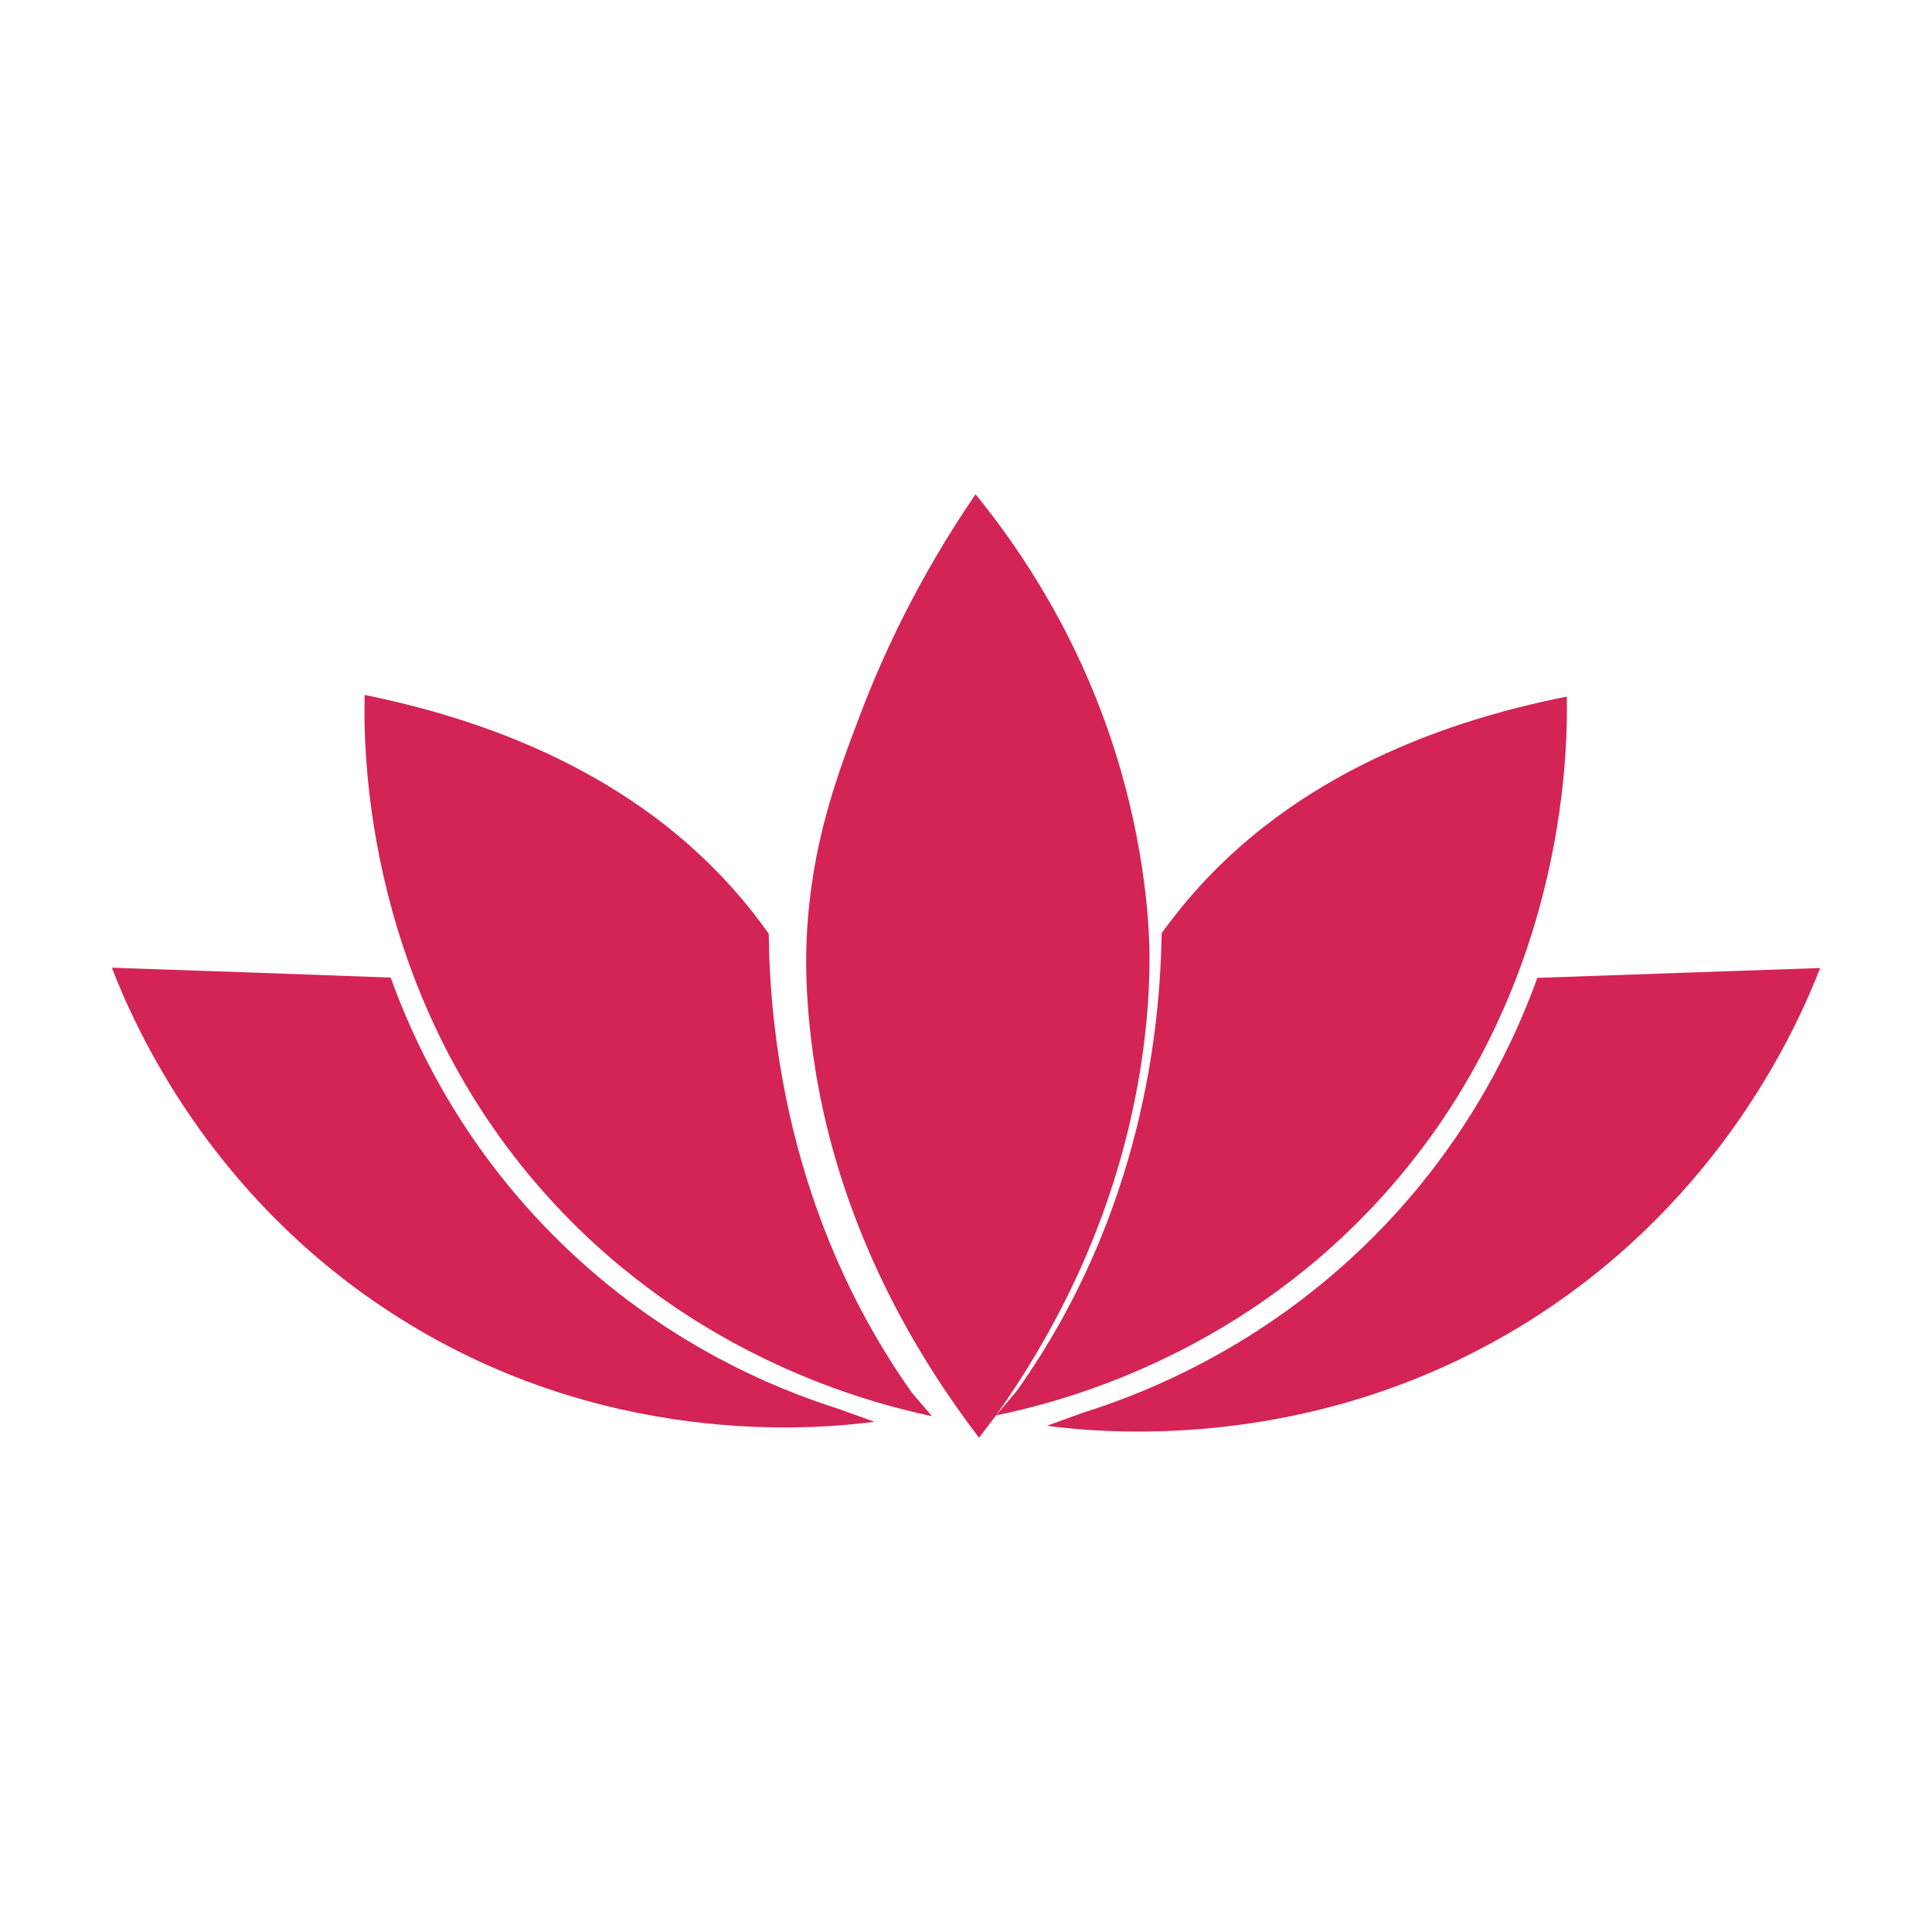
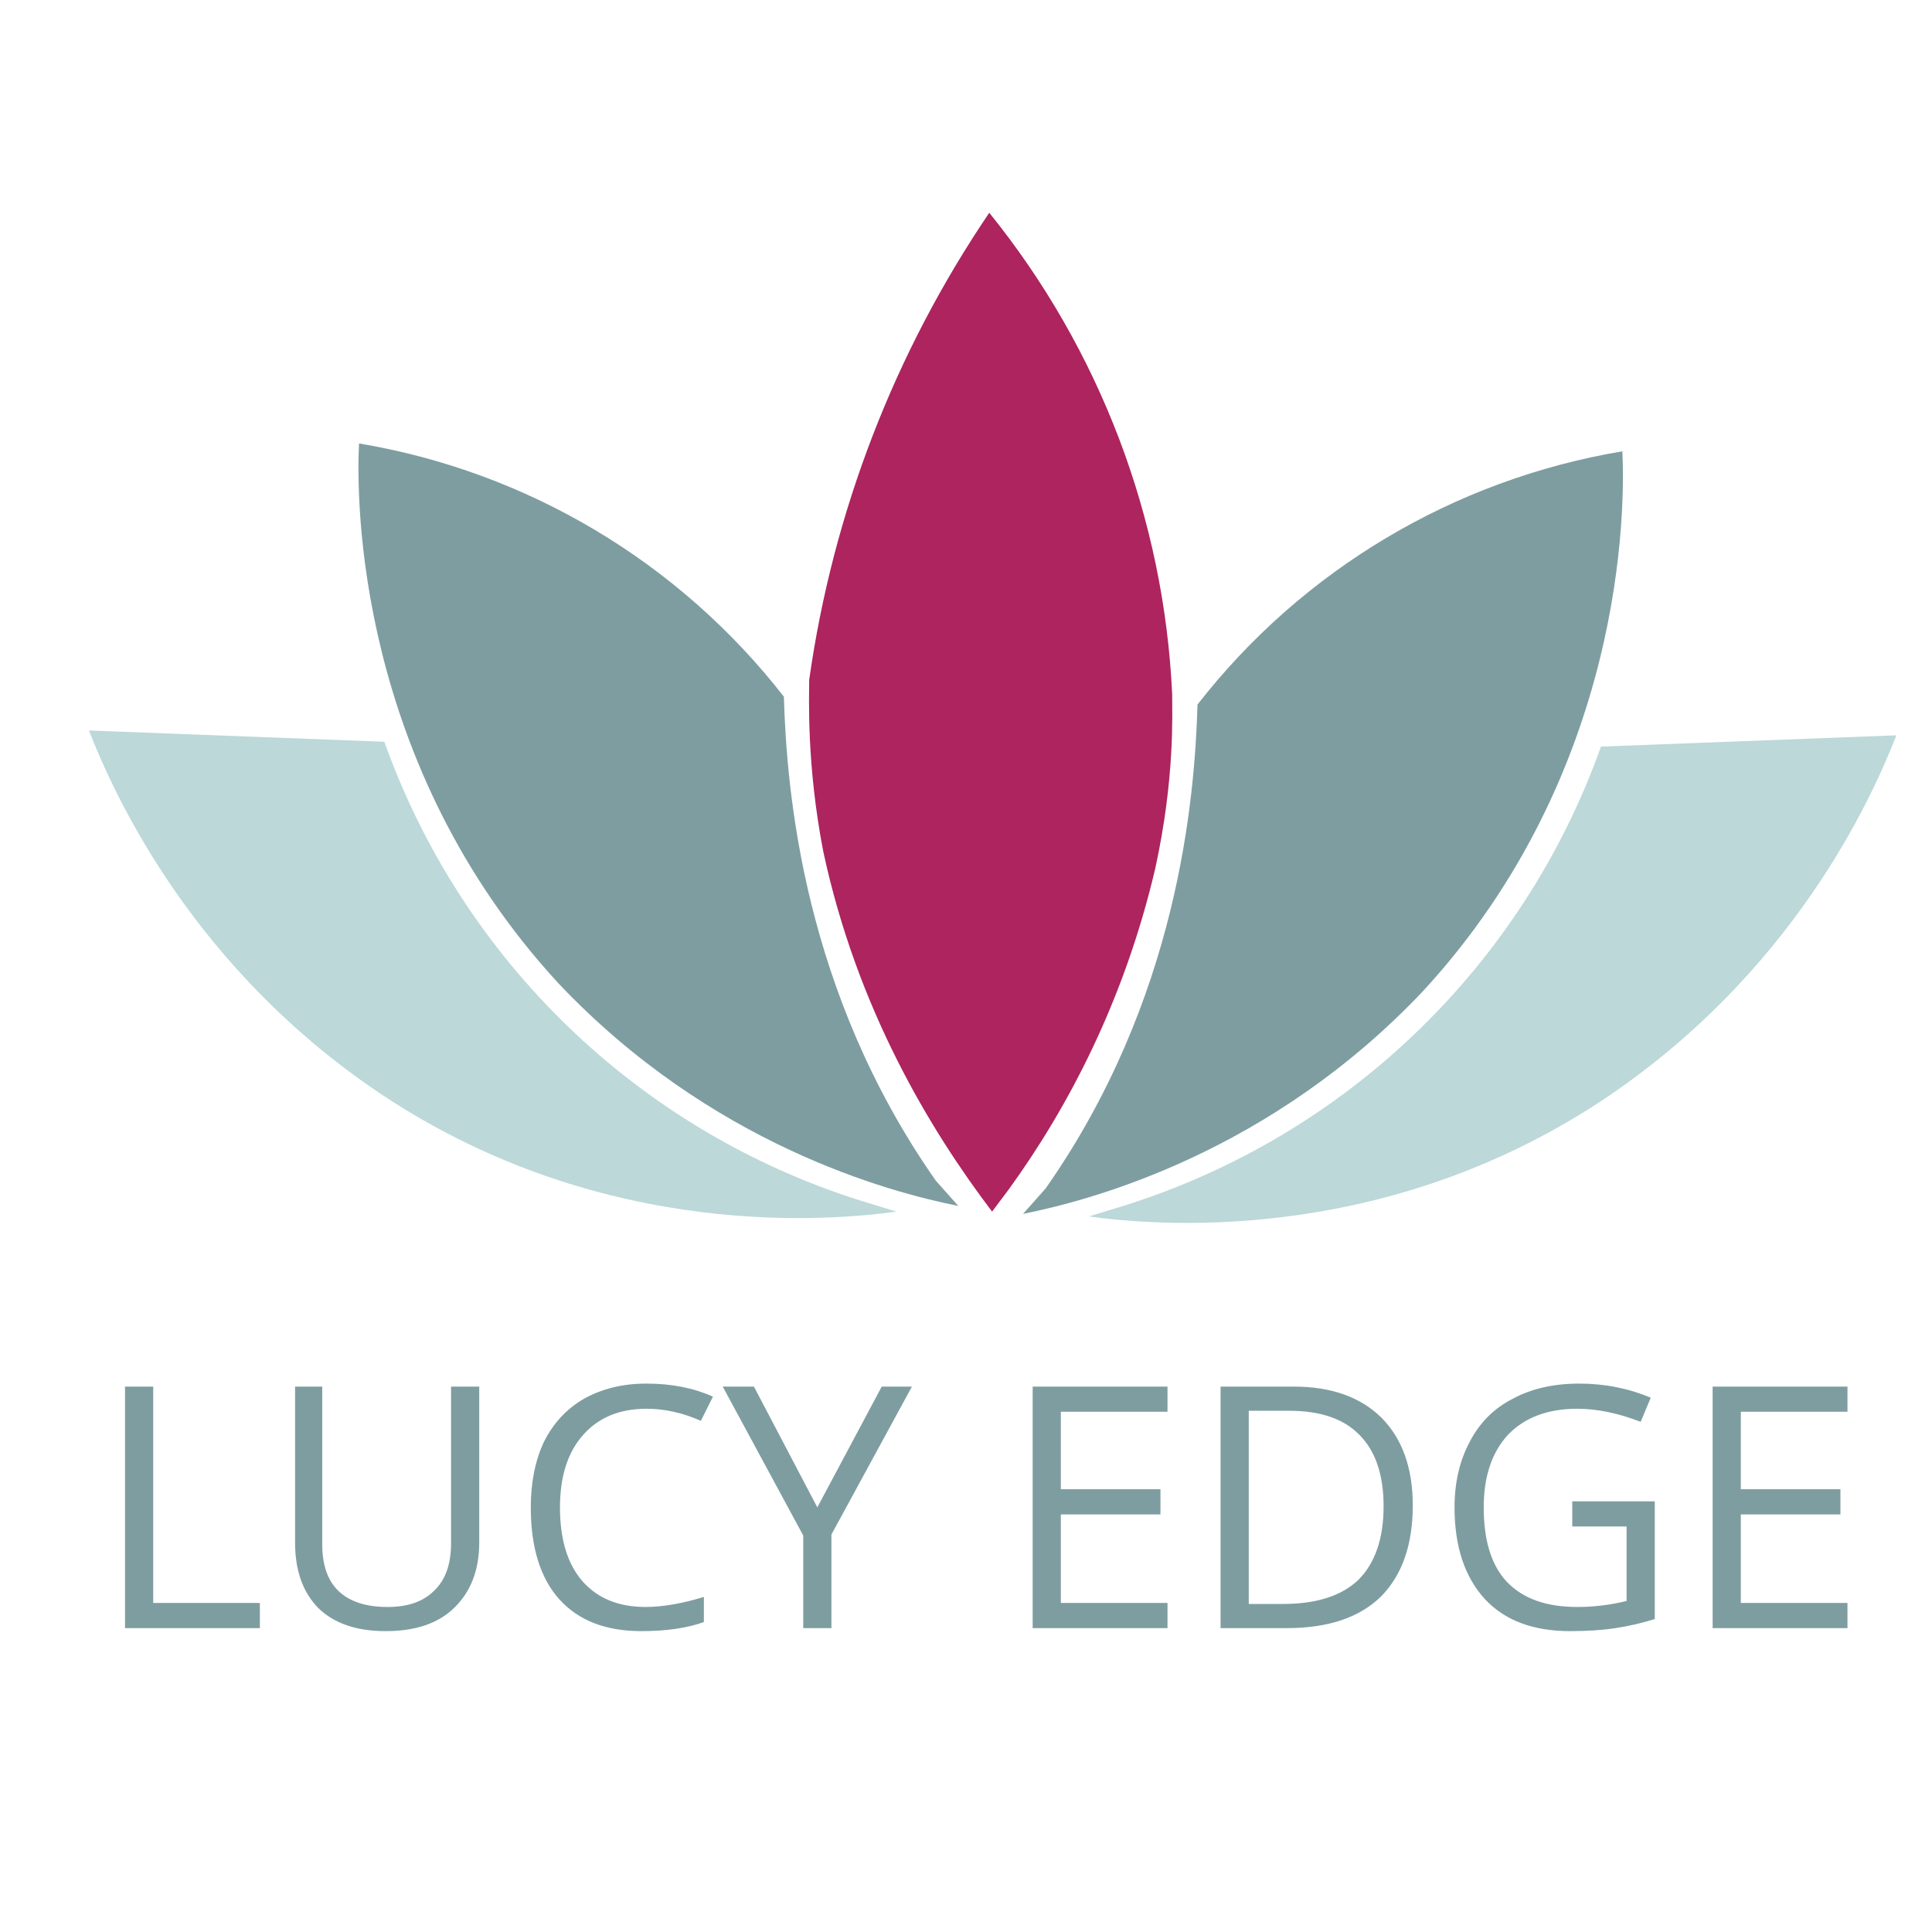
<svg xmlns="http://www.w3.org/2000/svg" version="1.1" x="0px" y="0px" viewBox="0 0 30 30" xml:space="preserve" id="svg20" width="30" height="30">
  <defs id="defs24">
	
	
	
	
	
	
</defs>
  <style type="text/css" id="style2">
	.st0{fill:#D32455;}
	.st1{fill:none;}
	.st2{font-family:'Europa-Bold';}
	.st3{font-size:120px;}
</style>
-   <g id="g19" transform="matrix(0.9100571,0,0,0.9100571,1.260132,0.5212952)">
-     <path class="st0" d="M 14.517,23.591 C 13.401,23.356 10.512,22.584 8.09,19.985 4.819,16.474 4.815,12.215 4.837,11.285 c 2.268,0.458 4.854,1.47 6.609,3.692 0.1,0.127 0.195,0.254 0.286,0.381 0.018,1.565 0.29,4.785 2.44,7.829" id="path4" style="fill:#d32455;stroke-width:0.045" />
-     <path class="st0" d="m 15.61,23.578 c 1.12,-0.231 4.01,-0.984 6.446,-3.579 3.284,-3.497 3.311,-7.757 3.293,-8.686 -2.268,0.449 -4.858,1.447 -6.627,3.661 -0.1,0.127 -0.195,0.249 -0.286,0.376 -0.023,1.565 -0.313,4.781 -2.477,7.816" id="path6" style="fill:#d32455;stroke-width:0.045" />
-     <path class="st0" d="M 13.537,23.687 C 12.54,23.814 8.865,24.167 5.255,21.804 2.175,19.79 0.923,16.969 0.524,15.939 c 1.588,0.054 3.175,0.109 4.758,0.168 0.358,0.998 1.093,2.635 2.586,4.205 1.896,1.996 4.001,2.821 5.062,3.157" id="path8" style="fill:#d32455;stroke-width:0.045" />
-     <path class="st0" d="m 16.477,23.755 c 1.012,0.132 4.736,0.485 8.396,-1.896 3.121,-2.032 4.395,-4.876 4.799,-5.915 -1.61,0.054 -3.216,0.113 -4.826,0.168 -0.363,1.007 -1.107,2.658 -2.622,4.241 -1.923,2.009 -4.06,2.844 -5.135,3.18" id="path10" style="fill:#d32455;stroke-width:0.045" />
-     <g transform="matrix(0.04536004,0,0,0.04536004,-6.815622,-3.030418)" id="Layer_2">
-       <path style="fill:#d32455" id="path17" d="m 488,595 c -22.3,-29.2 -48.4,-72.5 -59.6,-127.6 -6.4,-31.8 -5.5,-55.3 -5.2,-60.9 1.7,-34.5 11,-59.6 20.1,-83.5 8.2,-21.6 21.5,-50.9 43.4,-82.9 17.9,22 39,54.2 52.4,96.5 11.9,37.5 12.8,67.4 13,74.5 0.1,6.4 0.4,30.2 -6.5,61.5 -10.3,47.3 -31.1,85.7 -51.2,114" class="st0" />
-     </g>
+   <path id="path7" d="M 14.881,18.726 C 13.789,18.508 11.036,17.765 8.677,15.275 5.531,11.867 5.531,7.76 5.575,6.886 A 10.573,10.573 0 0 1 12.172,10.818 c 0.044,1.485 0.306,4.587 2.359,7.515" class="st0" style="fill:#7e9da0" />
+   <path id="path11" d="m 13.92,18.814 c -0.961,0.131 -4.5,0.481 -7.952,-1.791 -2.971,-1.966 -4.194,-4.675 -4.587,-5.68 l 4.587,0.175 a 11.534,11.534 0 0 0 7.384,7.122" class="st1" style="fill:#bcd8d9" />
+   <path id="rect15" d="m -0.28,21.26 31.413,0 0,6.597 -31.413,0 z" style="fill:none" />
+   <text id="text17" class="st0" font-size="120" style="font-size:5.243px;font-family:'Open Sans', Arial, sans-serif;fill:#7e9da0" x="1.424" y="25.28">LUCY EDGE</text>
+   <g transform="matrix(0.04369024,0,0,0.04369024,-5.915776,-7.181902)" id="Layer_2">
+     <path style="fill:#ad245f" d="m 488,595 c -22,-29 -48,-72 -60,-128 -6,-31 -5,-55 -5,-61 a 394,394 0 0 1 64,-166 294,294 0 0 1 65,171 c 0,7 1,30 -6,62 -11,47 -31,85 -52,114" id="path20" />
  </g>
+   <path id="path7-6" d="m 15.886,18.849 c 1.092,-0.218 3.845,-0.961 6.204,-3.452 3.146,-3.408 3.146,-7.515 3.102,-8.389 a 10.573,10.573 0 0 0 -6.597,3.932 c -0.044,1.485 -0.306,4.587 -2.359,7.515" class="st0" style="fill:#7e9da0" />
+   <path id="path11-4" d="m 16.908,18.889 c 0.961,0.131 4.5,0.481 7.952,-1.791 2.971,-1.966 4.194,-4.675 4.587,-5.68 l -4.587,0.175 a 11.534,11.534 0 0 1 -7.384,7.122" class="st1" style="fill:#bcd8d9" />
</svg>
